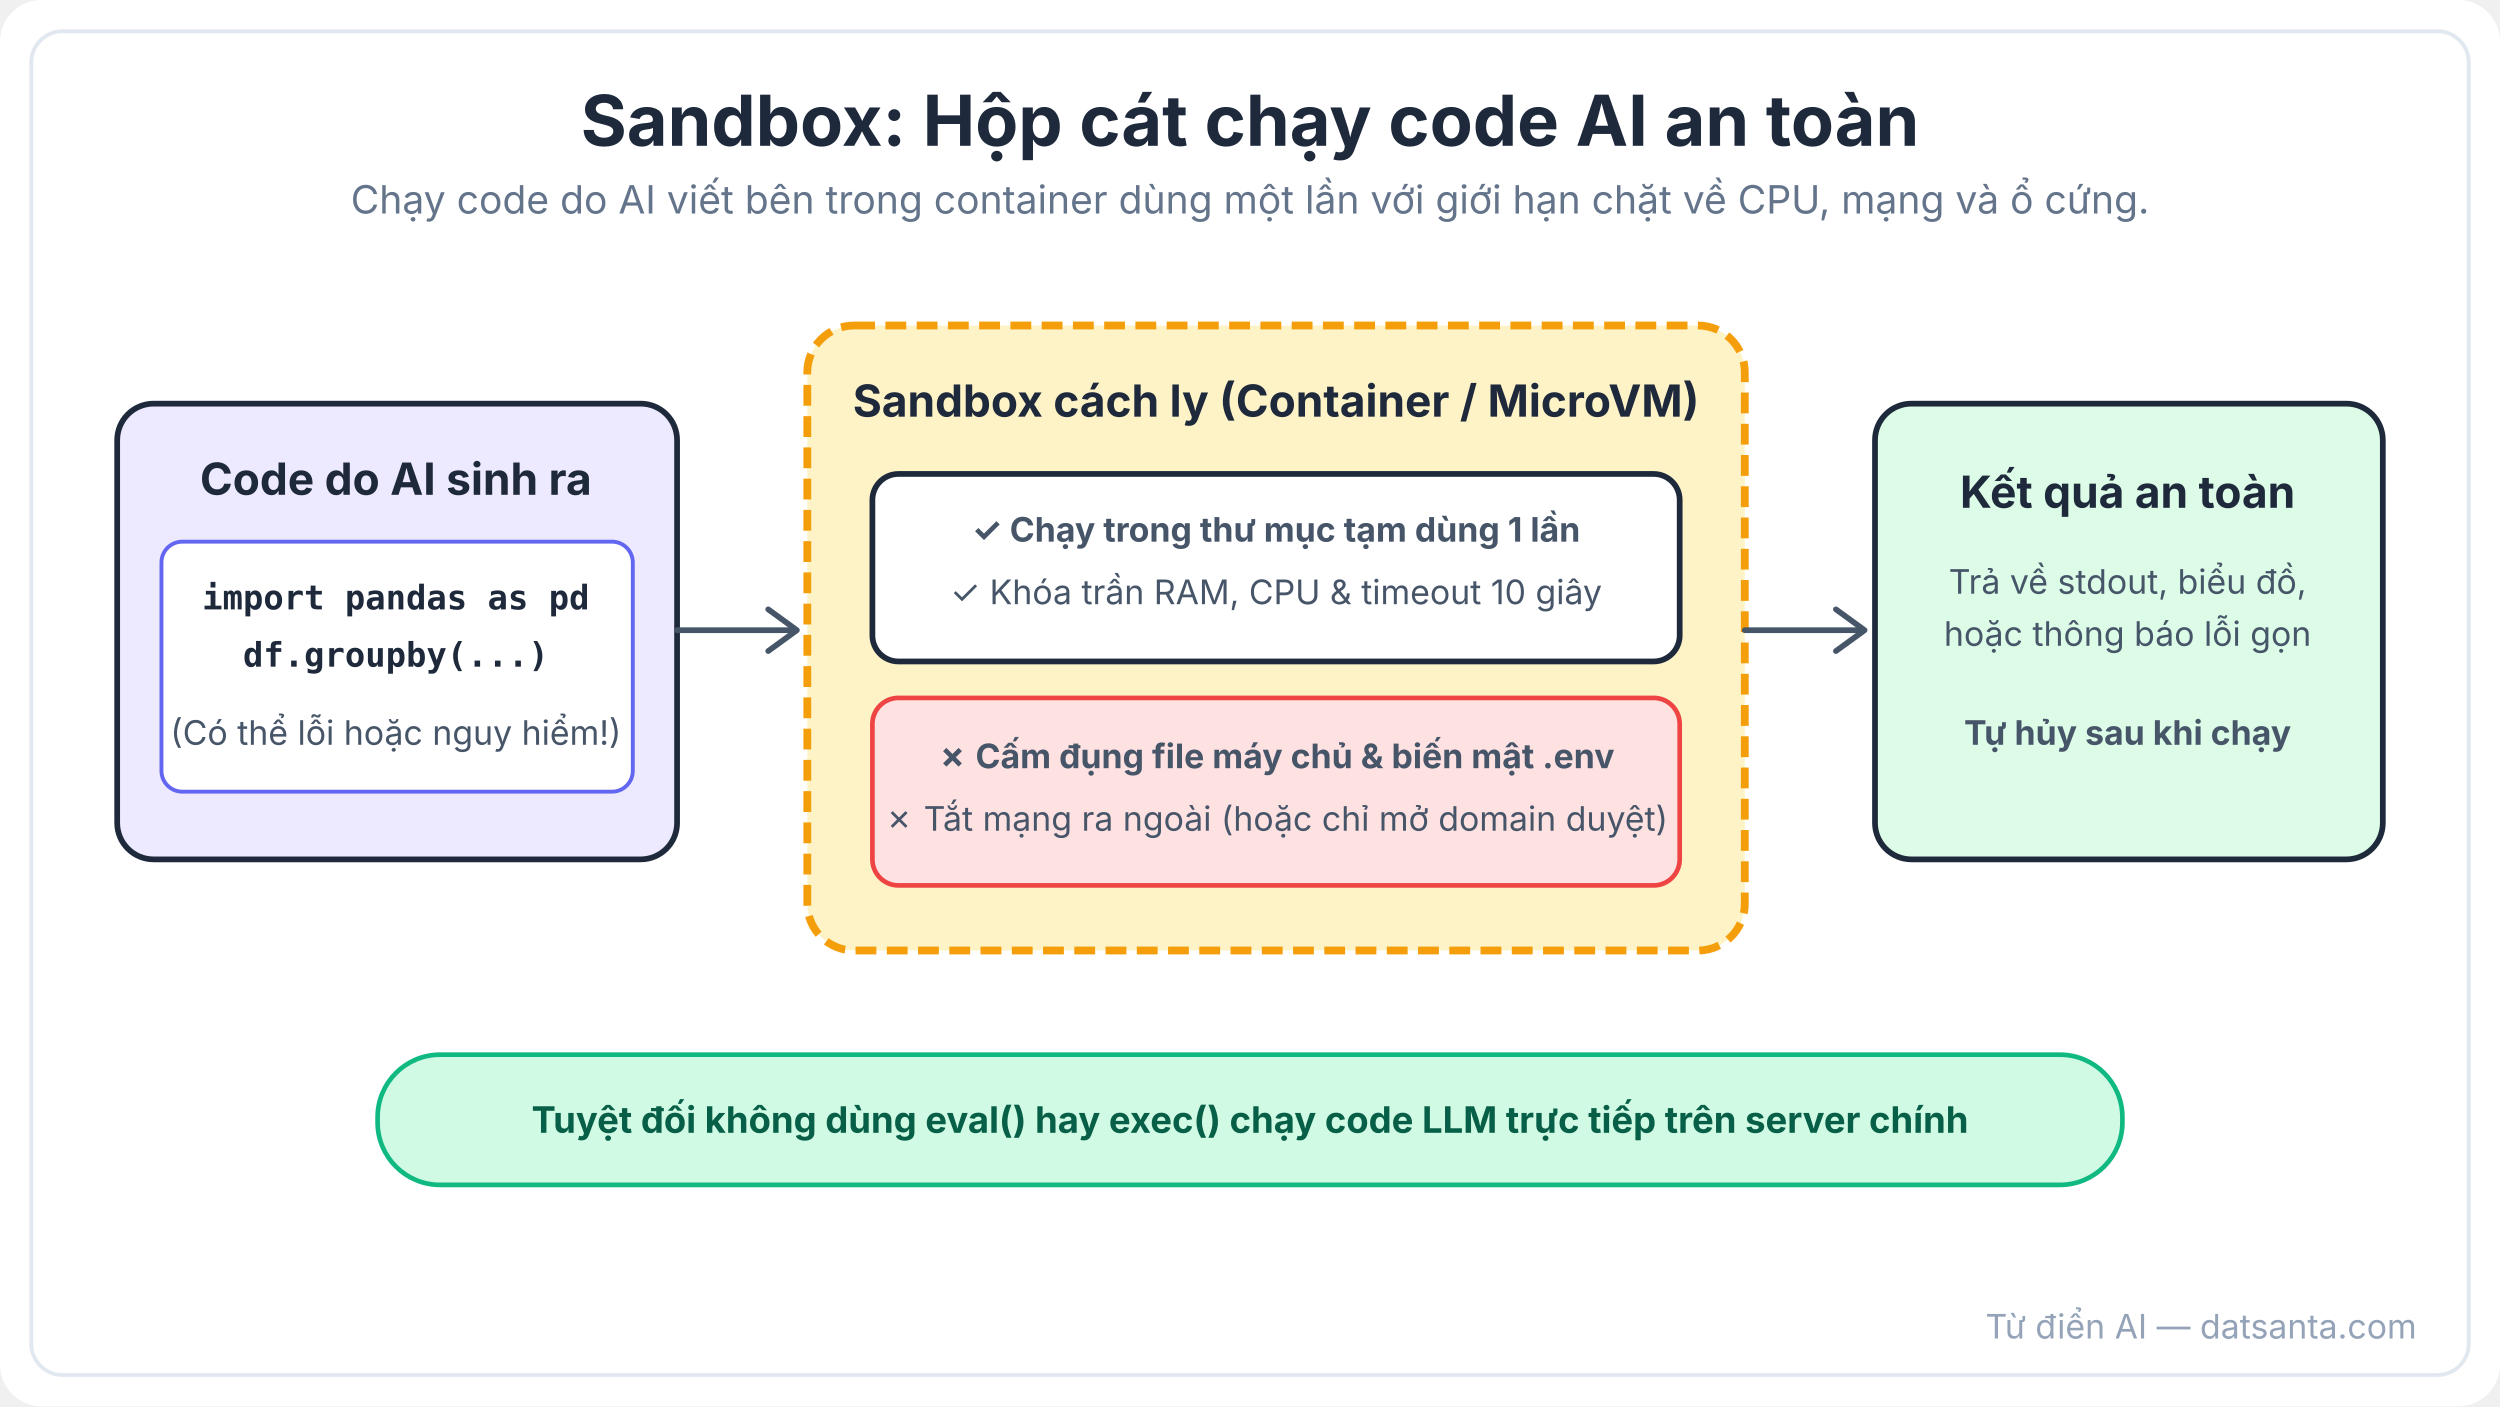
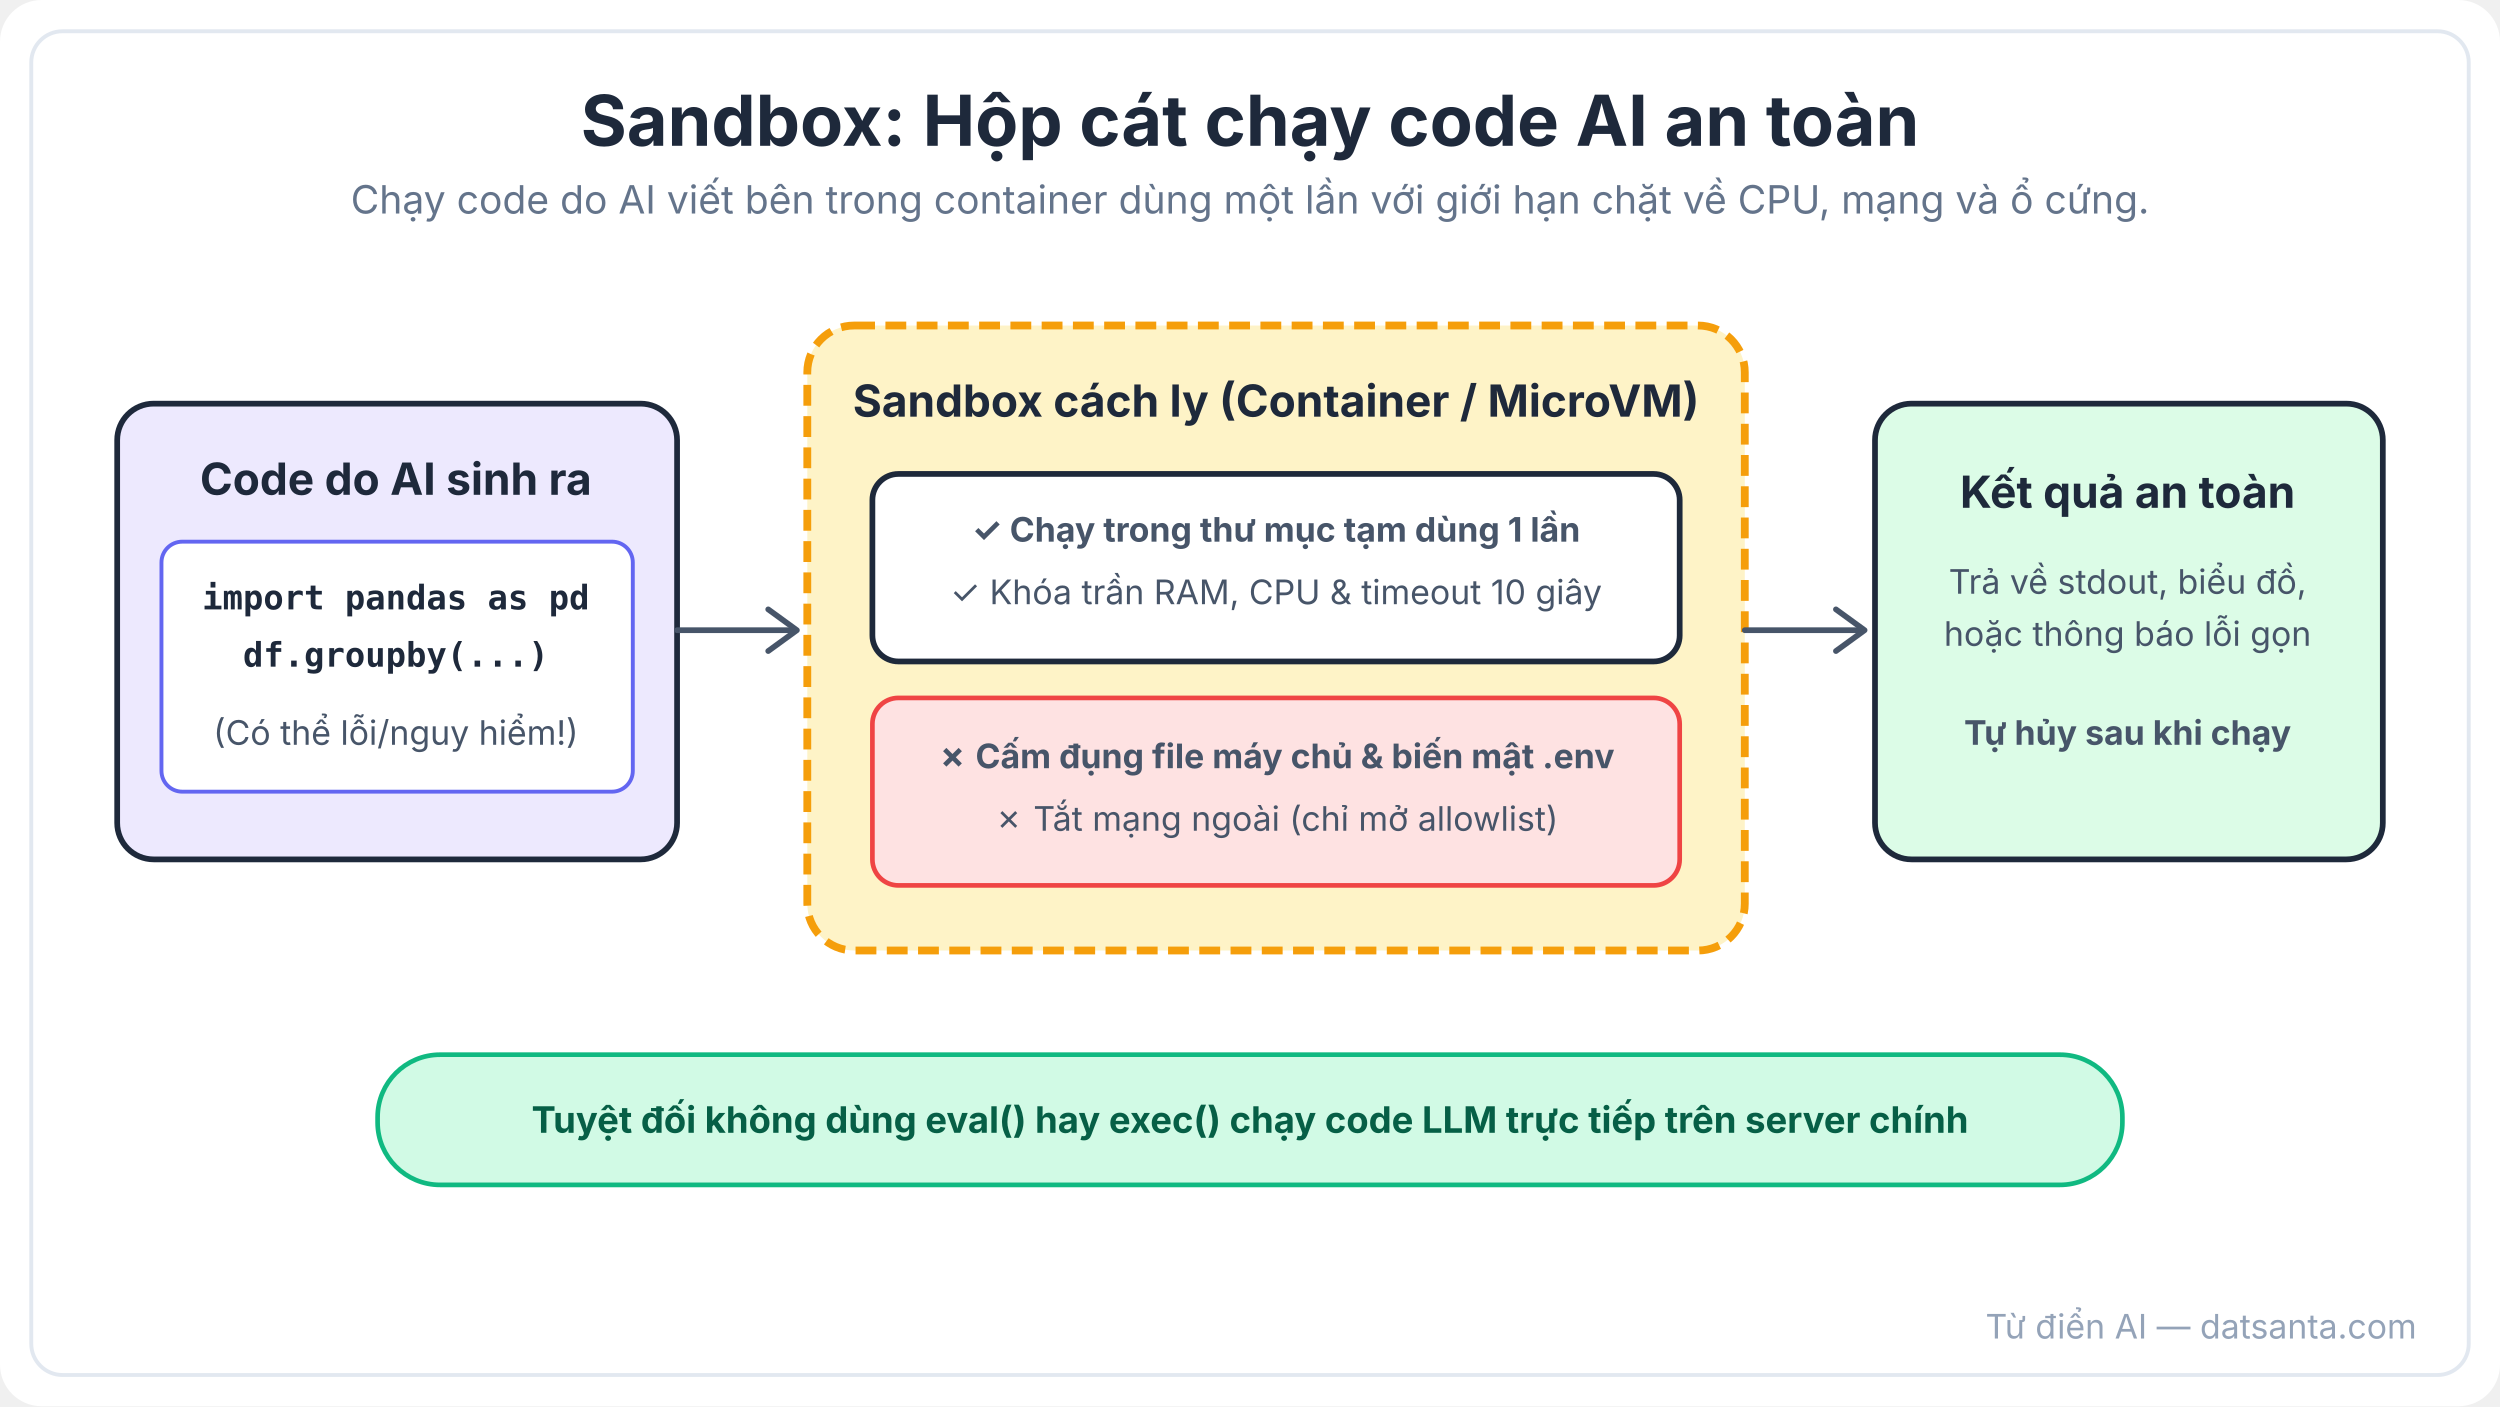
<svg xmlns="http://www.w3.org/2000/svg" viewBox="0 0 960 540" width="960" height="540" role="img" aria-label="Môi trường cách ly Sandbox chạy code AI">
  <defs>
    <style>
      .bg { fill: #ffffff; }
      .title { font-family: "Virgil", "Segoe Print", system-ui, -apple-system, sans-serif; font-size: 27px; font-weight: 700; fill: #1e293b; }
      .subtitle { font-family: system-ui, -apple-system, sans-serif; font-size: 15px; fill: #64748b; }
      .box-title { font-family: system-ui, -apple-system, sans-serif; font-size: 17px; font-weight: 700; fill: #1e293b; }
      .box-sub { font-family: system-ui, -apple-system, sans-serif; font-size: 13px; fill: #475569; }
      .mono { font-family: ui-monospace, SFMono-Regular, Menlo, monospace; font-size: 13px; font-weight: 700; fill: #1e293b; }
      .badge { font-family: system-ui, -apple-system, sans-serif; font-size: 14px; font-weight: 700; fill: #065f46; }
      .footer { font-family: system-ui, -apple-system, sans-serif; font-size: 13px; fill: #94a3b8; }
      .stroke-main { stroke: #1e293b; stroke-width: 2.2; stroke-linecap: round; stroke-linejoin: round; }
      .arrow { stroke: #475569; stroke-width: 2.2; fill: none; stroke-linecap: round; stroke-linejoin: round; }
    </style>
  </defs>
  <rect class="bg" x="0" y="0" width="960" height="540" rx="16" />
  <rect x="12" y="12" width="936" height="516" rx="12" fill="none" stroke="#e2e8f0" stroke-width="1.5" />
  <text class="title" x="480" y="56" text-anchor="middle">Sandbox: Hộp cát chạy code AI an toàn</text>
  <text class="subtitle" x="480" y="82" text-anchor="middle">Chạy code do AI viết bên trong container dùng một lần với giới hạn chặt về CPU, mạng và ổ cứng.</text>
  <rect x="45" y="155" width="215" height="175" rx="14" fill="#ede9fe" class="stroke-main" />
  <text class="box-title" x="152" y="190" text-anchor="middle">Code do AI sinh ra</text>
  <rect x="62" y="208" width="181" height="96" rx="8" fill="#ffffff" stroke="#6366f1" stroke-width="1.5" />
  <text class="mono" x="152" y="234" text-anchor="middle">import pandas as pd</text>
  <text class="mono" x="152" y="256" text-anchor="middle">df.groupby(...)</text>
-   <text class="box-sub" x="152" y="286" text-anchor="middle" fill="#991b1b">(Có thể lỗi hoặc nguy hiểm!)</text>
+   <text class="box-sub" x="152" y="286" text-anchor="middle" fill="#991b1b">(Có thể lỗi/nguy hiểm!)</text>
  <line class="arrow" x1="260" y1="242" x2="305" y2="242" />
  <polyline class="arrow" points="295,234 306,242 295,250" />
  <rect x="310" y="125" width="360" height="240" rx="18" fill="#fef3c7" stroke="#f59e0b" stroke-width="3" stroke-dasharray="8 4" />
  <text class="box-title" x="490" y="160" text-anchor="middle">Sandbox cách ly (Container / MicroVM)</text>
  <rect x="335" y="182" width="310" height="72" rx="10" fill="#ffffff" class="stroke-main" />
  <text class="box-sub" x="490" y="208" text-anchor="middle" font-weight="700">✓ Chạy trong thư mục tạm dùng 1 lần</text>
  <text class="box-sub" x="490" y="232" text-anchor="middle">✓ Khóa trần RAM, CPU &amp; timeout 10 giây</text>
  <rect x="335" y="268" width="310" height="72" rx="10" fill="#fee2e2" stroke="#ef4444" stroke-width="1.8" />
  <text class="box-sub" x="490" y="295" text-anchor="middle" font-weight="700" fill="#991b1b">✗ Cấm đụng file máy chủ &amp; biến mật .env</text>
-   <text class="box-sub" x="490" y="319" text-anchor="middle" fill="#991b1b">✗ Tắt mạng ra ngoài (hoặc chỉ mở domain duyệt)</text>
+   <text class="box-sub" x="490" y="319" text-anchor="middle" fill="#991b1b">✗ Tắt mạng ngoài (chỉ mở allowlist)</text>
  <line class="arrow" x1="670" y1="242" x2="715" y2="242" />
  <polyline class="arrow" points="705,234 716,242 705,250" />
  <rect x="720" y="155" width="195" height="175" rx="14" fill="#dcfce7" class="stroke-main" />
  <text class="box-title" x="817" y="195" text-anchor="middle">Kết quả an toàn</text>
  <text class="box-sub" x="817" y="228" text-anchor="middle">Trả về stdout, biểu đồ,</text>
  <text class="box-sub" x="817" y="248" text-anchor="middle">hoặc thông báo lỗi gọn</text>
  <text class="box-sub" x="817" y="286" text-anchor="middle" font-weight="700">Tự hủy sau khi chạy</text>
  <rect x="145" y="405" width="670" height="50" rx="24" fill="#d1fae5" stroke="#10b981" stroke-width="1.8" />
  <text class="badge" x="480" y="435" text-anchor="middle">Tuyệt đối không dùng eval() hay exec() chạy code LLM trực tiếp trên server chính</text>
  <text class="footer" x="928" y="514" text-anchor="end">Từ điển AI — datsanta.com</text>
</svg>
